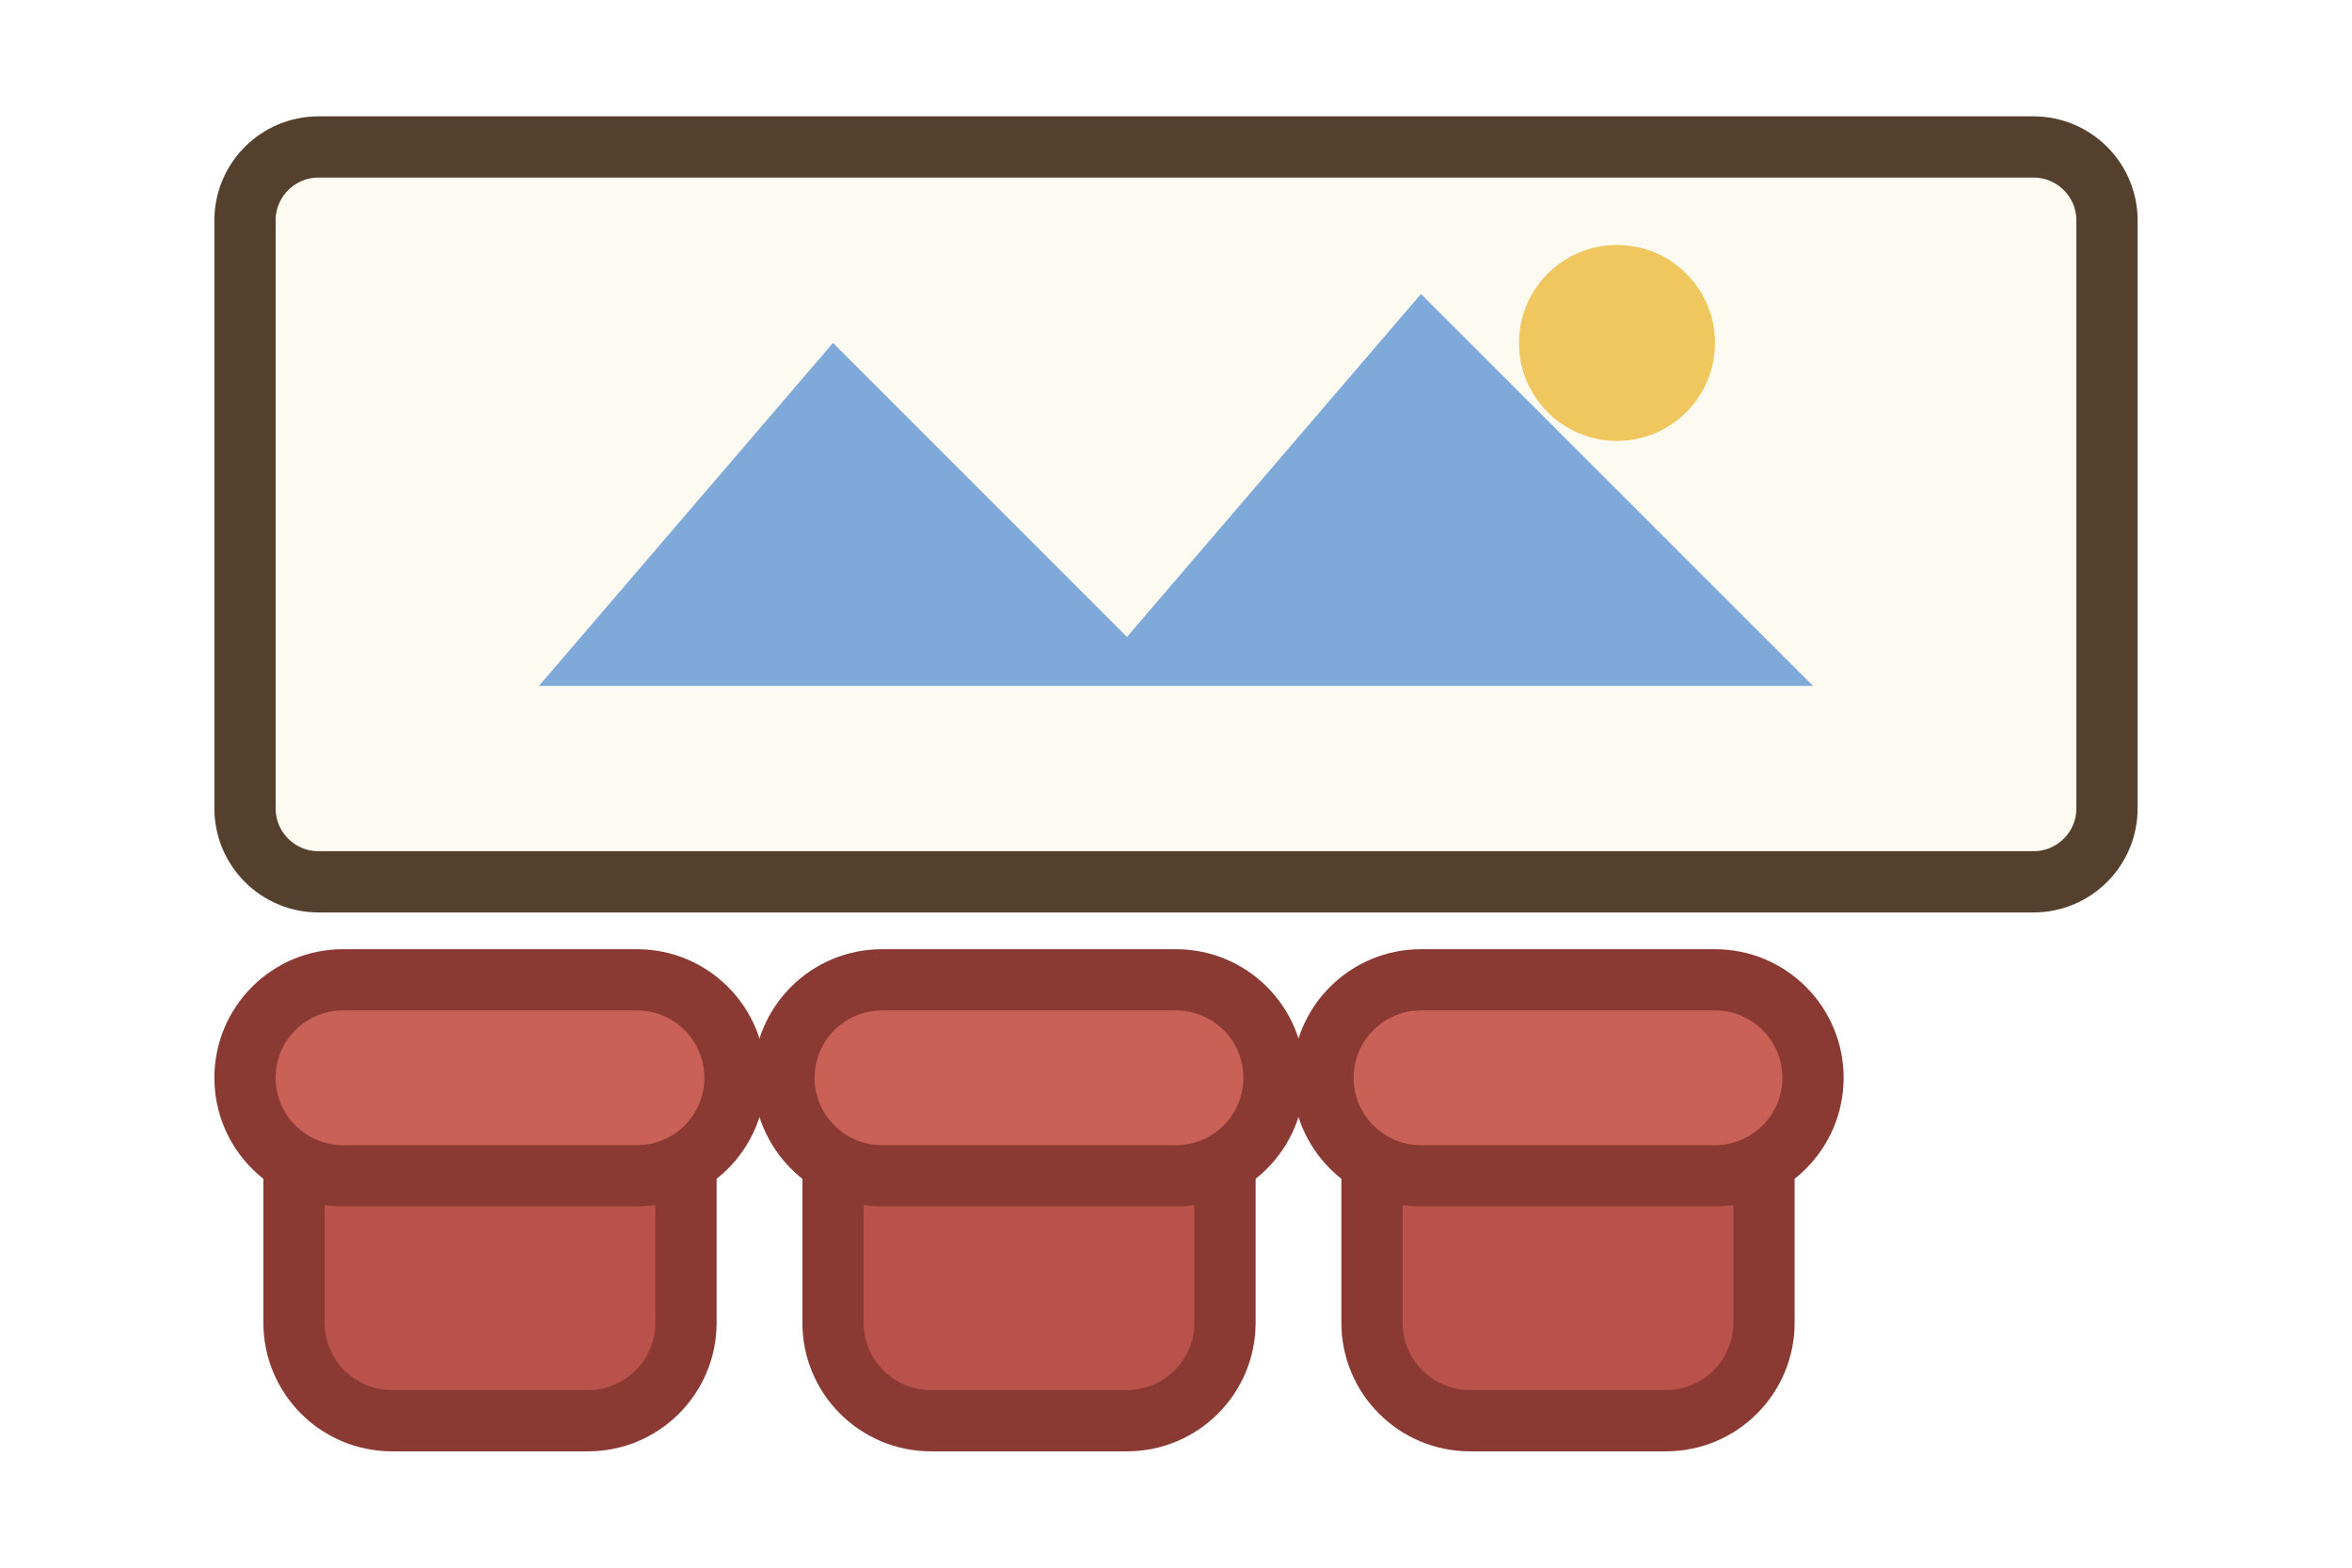
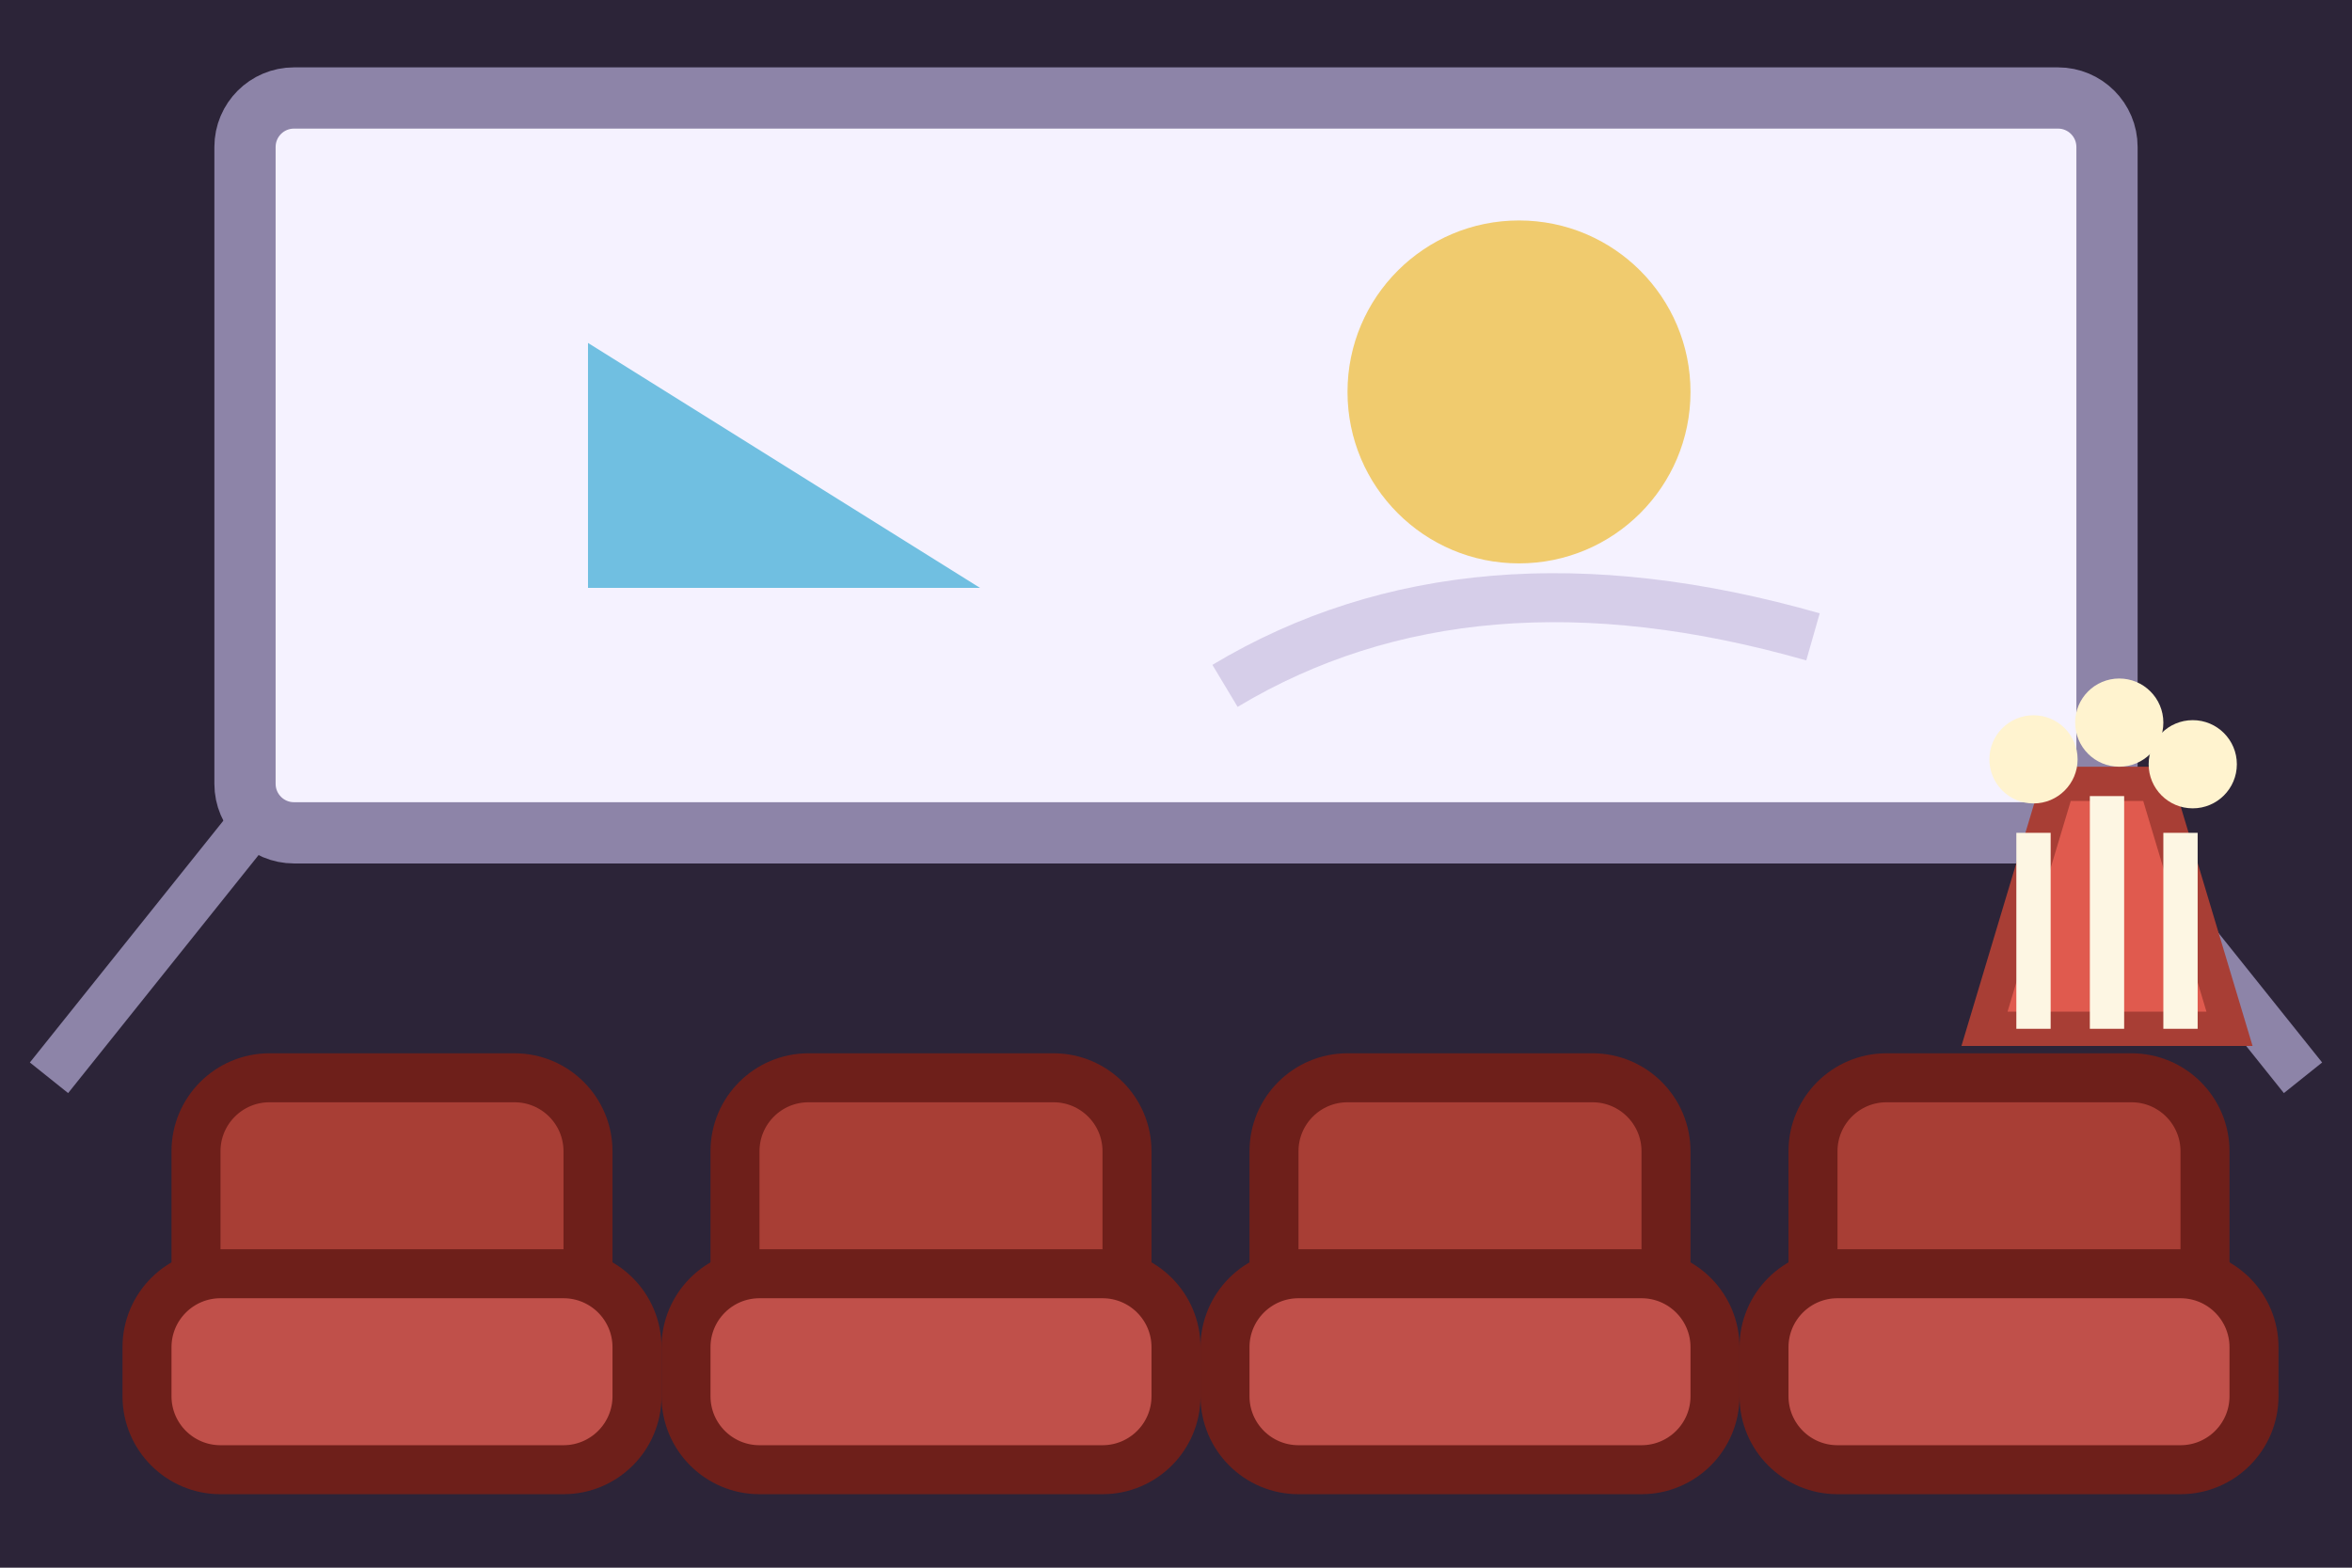
<svg xmlns="http://www.w3.org/2000/svg" width="96" height="64" viewBox="0 0 96 64">
-   <rect x="10" y="6" width="76" height="30" rx="3" fill="#fdfaf2" stroke="#55402e" stroke-width="2.5" />
-   <path d="M 22 28 L 34 14 L 46 26 L 58 12 L 74 28 Z" fill="#7fa9d8" />
-   <circle cx="66" cy="14" r="4" fill="#f0c75e" />
-   <rect x="12" y="44" width="16" height="14" rx="4" fill="#b8524a" stroke="#8a3a33" stroke-width="2.5" />
-   <rect x="34" y="44" width="16" height="14" rx="4" fill="#b8524a" stroke="#8a3a33" stroke-width="2.5" />
-   <rect x="56" y="44" width="16" height="14" rx="4" fill="#b8524a" stroke="#8a3a33" stroke-width="2.5" />
-   <rect x="10" y="40" width="20" height="8" rx="4" fill="#c96157" stroke="#8a3a33" stroke-width="2.5" />
-   <rect x="32" y="40" width="20" height="8" rx="4" fill="#c96157" stroke="#8a3a33" stroke-width="2.5" />
-   <rect x="54" y="40" width="20" height="8" rx="4" fill="#c96157" stroke="#8a3a33" stroke-width="2.5" />
+   <rect x="0" y="0" width="96" height="64" fill="#2c2438" />
+   <rect x="10" y="4" width="76" height="30" rx="2" fill="#f5f2ff" stroke="#8d84a8" stroke-width="2.5" />
+   <path d="M 10 34 L 2 44 M 86 34 L 94 44" stroke="#8d84a8" stroke-width="2" />
+   <path d="M 24 14 L 40 24 L 24 24 Z" fill="#4fb3d9" opacity="0.8" />
+   <circle cx="62" cy="16" r="7" fill="#f0c75e" opacity="0.9" />
+   <path d="M 50 28 q 10 -6 24 -2" stroke="#c9bfe0" stroke-width="2" fill="none" opacity="0.7" />
+   <g stroke="#6e1f1a" stroke-width="2">
+     <rect x="8" y="44" width="16" height="12" rx="3" fill="#a83e35" />
+     <rect x="6" y="52" width="20" height="8" rx="3" fill="#c0504a" />
+     <rect x="30" y="44" width="16" height="12" rx="3" fill="#a83e35" />
+     <rect x="28" y="52" width="20" height="8" rx="3" fill="#c0504a" />
+     <rect x="52" y="44" width="16" height="12" rx="3" fill="#a83e35" />
+     <rect x="50" y="52" width="20" height="8" rx="3" fill="#c0504a" />
+     <rect x="74" y="44" width="16" height="12" rx="3" fill="#a83e35" />
+     <rect x="72" y="52" width="20" height="8" rx="3" fill="#c0504a" />
+   </g>
+   <path d="M 84 32 L 81 42 L 91 42 L 88 32 Z" fill="#e05a4e" stroke="#a83e35" stroke-width="1.4" />
+   <path d="M 83 34 v 8 M 86 32.5 v 9.5 M 89 34 v 8" stroke="#fdf6e3" stroke-width="1.4" />
+   <circle cx="83" cy="31" r="1.8" fill="#fff3cf" />
+   <circle cx="86.5" cy="29.5" r="1.8" fill="#fff3cf" />
+   <circle cx="89.5" cy="31.2" r="1.8" fill="#fff3cf" />
</svg>
